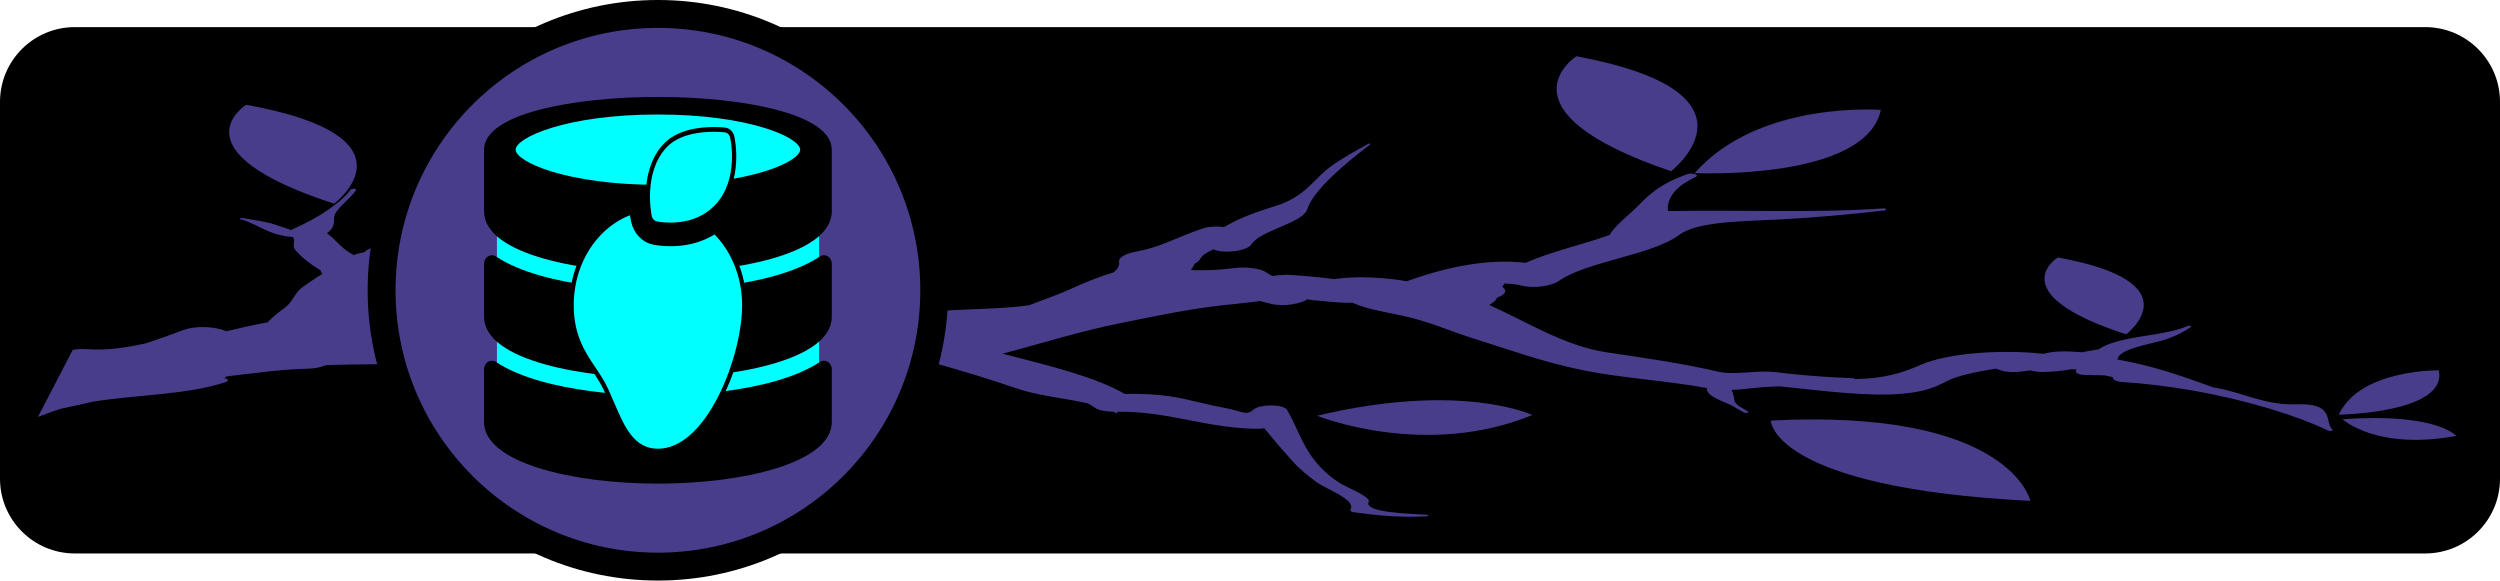
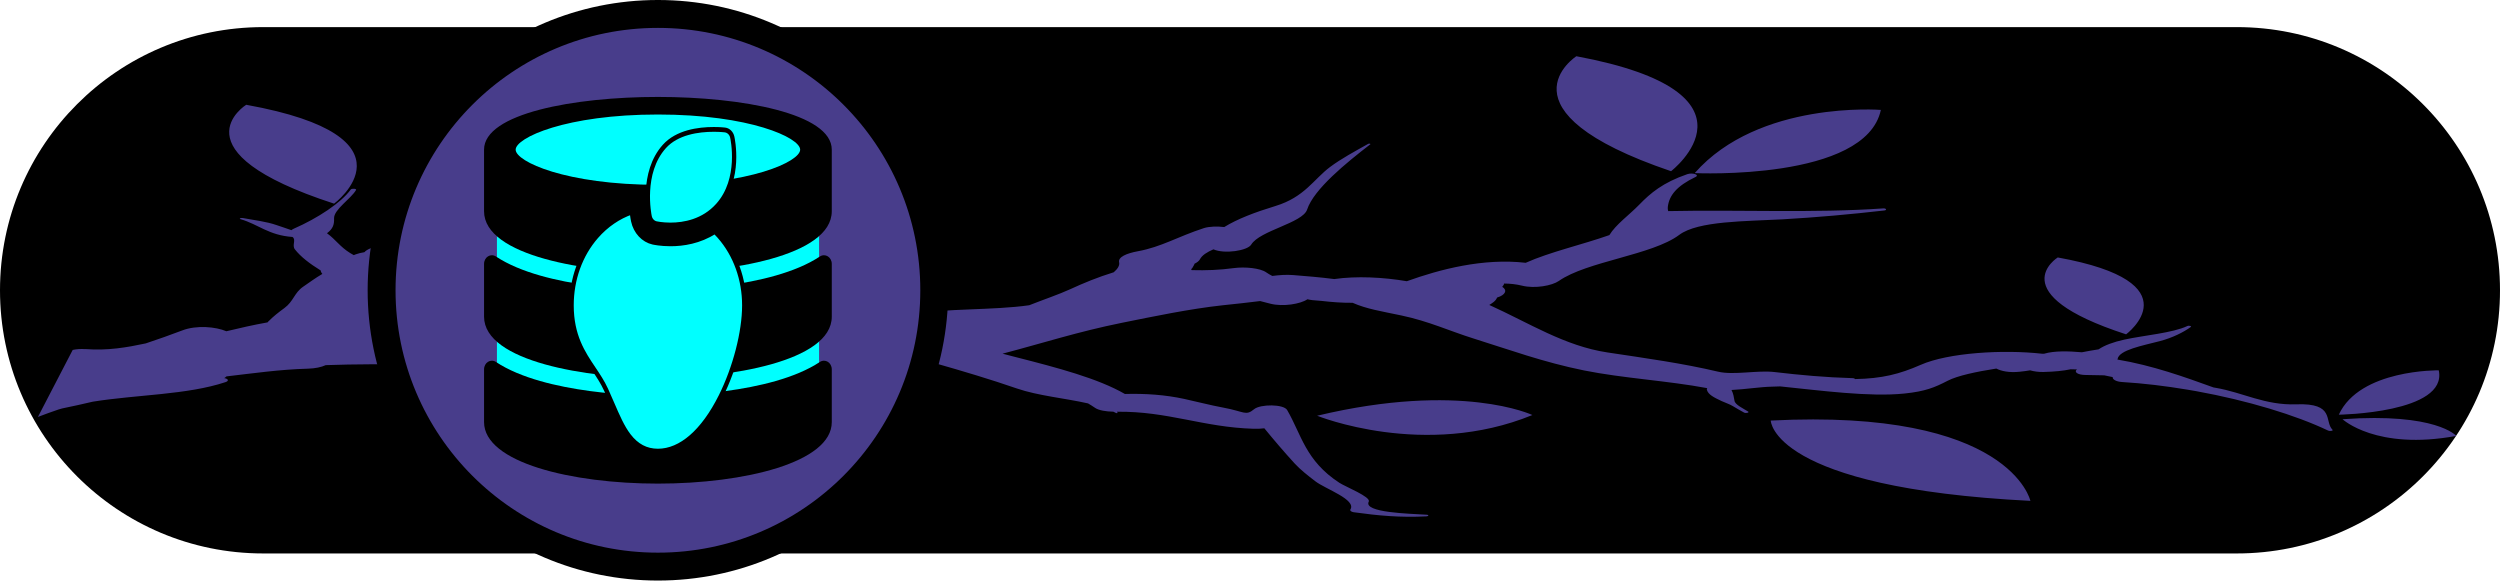
<svg xmlns="http://www.w3.org/2000/svg" width="368.93" height="85.674" version="1.1" viewBox="0 0 379.98 75.599">
-   <rect y="-2.2" width="379.98" height="80" ry="11.369" stroke-width=".908" />
+   <rect y="-2.2" width="379.98" height="80" ry="40" stroke-width=".908" />
  <path d="m323.15 44.496s10.618-7.89-10.389-11.686c0 0-8.794 5.459 10.389 11.686zm-90.239 12.264s-10.801-5.131-32.718 0.108c0 0 16.313 6.62 32.718-0.108zm-195.49-47.155s-11.31 7.021 13.359 15.027c0 0 13.648-10.149-13.359-15.027zm62.747 6.011s-11.993-0.194-15.193 6.742c0 0 16.593-0.23 15.193-6.742zm2.671 9.972s-3-3.559-17.288-2.54c0 0 5.117 4.781 17.288 2.54zm252.64 31.121s16.586-0.234 15.193-6.742c0 0-12.002-0.195-15.193 6.742zm17.856 3.225s-3-3.559-17.29-2.536c0.01 7.19e-4 5.127 4.782 17.29 2.536zm-133.74-57.708s-12.782 8.243 14.392 17.476c0 0 15.483-11.905-14.392-17.476zm17.984 17.765c-2e-3 0.004 26.005 1.213 28.297-9.606 0 0-18.557-1.473-28.297 9.606zm51.026 49.817s-3.043-14.08-39.467-12.207c-2e-3 0.004 0.171 10.22 39.467 12.207zm-299.7-13.894c-1.04 0.333-2.096 0.754-3.141 1.135l5.286-10.184c0.535-0.114 1.176-0.174 1.919-0.12l0.005-0.011c3.376 0.265 6.318-0.248 9.179-0.861 1.903-0.64 3.795-1.295 5.534-1.966 2.181-0.844 5.121-0.565 6.718 0.12 2.021-0.482 4.101-0.967 6.261-1.349 0.03-0.038 0.07-0.08 0.108-0.117l-0.018-0.002c0.041-0.041 0.086-0.075 0.125-0.112 0.662-0.67 1.44-1.287 2.341-1.942 1.396-1.02 1.498-2.316 2.844-3.24 0.931-0.638 1.857-1.321 2.927-1.952-0.151-0.167-0.233-0.341-0.245-0.519l-0.035-0.025c-1.643-1.018-2.981-2.035-3.889-3.184-0.489-0.616 0.236-1.482-0.372-1.889-3.652-0.265-5.144-1.905-7.899-2.706-0.256-0.076 0.032-0.227 0.31-0.176 1.842 0.341 3.644 0.538 5.197 1.086 0.766 0.268 1.53 0.502 2.232 0.764 0.097-0.078 0.206-0.158 0.365-0.227 3.634-1.589 7.197-3.939 8.649-5.948 0.142-0.2 0.931-0.142 0.814 0.064-0.772 1.34-3.395 2.982-3.345 4.316 0.038 0.918-0.154 1.581-1.078 2.26 1.355 0.984 1.971 2.055 3.53 3.015 0.173 0.106 0.358 0.21 0.542 0.313 0.099-0.044 0.207-0.087 0.312-0.124 0.398-0.143 0.843-0.249 1.31-0.323 0.749-0.893 3.548-1.259 5.564-1.656 0.933-0.182 2.112-0.197 3.052-0.045 0.45-0.005 0.901 0.008 1.358 0.044 0.908-0.336 1.876-0.642 2.811-0.957-0.323-0.185-0.401-0.42 0.026-0.691 0.685-0.439 1.487-0.828 2.398-1.171 0.327-0.189 0.663-0.378 1.006-0.562 0.222-0.464 0.403-0.924 0.716-1.27 0.3-0.34 0.98-0.438 1.651-0.393 0.663-0.433 1.366-0.852 2.146-1.254 0.079-0.372-0.07-0.728 0.169-1.187 0.497-0.958 2.219-1.522 2.29-2.595 0.01-0.221 0.58-0.366 1.052-0.34 0.641-0.794 1.373-1.581 1.974-2.372 0.151-0.199 0.874-0.142 0.814 0.064-0.378 1.297-0.415 2.635-1.024 3.917-0.324 0.678-0.342 1.522-1.109 2.173 0.211 0.328 0.361 0.662 0.083 1.014-1.103 1.391-3.605 2.488-5.528 3.715-0.085 0.164-0.168 0.324-0.262 0.487-0.19 0.348-0.92 0.635-1.67 0.906-0.11 0.047-0.226 0.086-0.348 0.121-0.396 0.139-0.779 0.272-1.078 0.408-1.328 0.596-2.075 1.704-3.777 2.141l-0.042 0.008c-0.056 0.144-0.19 0.293-0.46 0.445-1.237 0.714-2.423 1.384-3.898 2.006-0.293 0.692-0.684 1.391-1.161 2.091 0.003 0.067-0.005 0.137-0.023 0.209l0.262 0.009c1.55 0.04 2.656 0.349 3.071 0.797 1.497-0.627 2.982-1.251 4.324-1.928 0.13-0.068 0.386 8e-3 0.302 0.079-1.101 0.966-2.692 1.793-4.537 2.541-0.042 0.082-0.087 0.167-0.171 0.257-0.438 0.477 0.917 0.857 3.004 1.147 0.238 1.7e-4 0.46-0.005 0.701 0.007 1.129 0.063 2.262 0.118 3.388 0.17 0.165-0.005 0.32-0.012 0.491-0.009 6.54 0.095 13.021 0.341 19.529-0.033 1.472-0.084 3.165 0.304 4.374 0.636 0.22-0.094 0.552-0.201 1.008-0.328 1.831-0.501 4.263-0.232 5.508 0.433l0.161 0.057c2.387-0.031 4.769-0.033 7.139 5e-3 2.247-0.201 4.33-0.471 5.132-0.604 4.767-0.8 5.841-1.182 11.457-0.589 2.891 0.301 5.405 0.943 8.136 1.387 0.79 0.129 1.625 0.209 2.466 0.275 0.183-0.041 0.35-0.087 0.559-0.123 5.353-0.939 12.463-0.584 18.008-1.379 2.133-0.844 4.485-1.633 6.248-2.443 1.978-0.912 4.151-1.815 6.599-2.568 0.603-0.519 0.928-1.035 0.816-1.518-0.185-0.8 1.136-1.363 2.862-1.679 3.6-0.662 6.011-2.206 10.034-3.517 0.788-0.253 2.044-0.288 3.082-0.158 1.988-1.226 4.627-2.237 7.795-3.203 4.413-1.346 5.802-4.06 8.282-5.921 1.679-1.254 3.755-2.372 5.823-3.532 0.121-0.068 0.395 0.009 0.302 0.079-3.618 2.787-8.579 6.806-9.603 9.915-0.674 2.051-7.197 3.187-8.499 5.33-0.565 0.923-4.027 1.466-5.744 0.719-0.958 0.414-1.727 0.887-2.058 1.524-0.127 0.246-0.427 0.474-0.823 0.669-0.01 0.073-0.035 0.142-0.081 0.212-0.072 0.102-0.405 0.835-0.436 0.473 1e-3 0.071 0.023 0.139 0.043 0.211l0.058 0.071c2.187 0.061 4.236-0.016 6.397-0.309 1.691-0.23 4.035 0.006 4.928 0.65 0.286 0.2 0.595 0.376 0.918 0.543 1.072-0.138 2.13-0.214 3.155-0.134 1.912 0.15 4.132 0.332 6.265 0.607 3.385-0.486 7.45-0.282 11.028 0.329 5.011-1.803 11.621-3.547 18.07-2.8 3.651-1.64 8.646-2.77 12.717-4.21 0.983-1.619 3.011-3.05 4.525-4.609 1.738-1.79 3.593-3.363 7.319-4.652 0.788-0.271 1.938 0.1 1.243 0.431-2.855 1.372-4.008 2.804-4.207 4.563-0.03 0.205 5e-3 0.412 0.06 0.62 10.798-0.237 22.071 0.334 32.685-0.411 0.463-0.03 0.605 0.266 0.16 0.316-5.062 0.58-10.267 1.049-15.497 1.346-5.493 0.309-12.804 0.213-15.674 2.366-4.088 3.069-14.032 4.01-18.299 7.002-1.005 0.706-3.625 1.204-5.588 0.713-0.894-0.222-1.816-0.317-2.737-0.322 2e-3 0.052-5e-3 0.103-0.034 0.157-0.061 0.117-0.148 0.229-0.243 0.34 0.812 0.49 0.53 1.235-0.78 1.632-0.094 0.219-0.205 0.414-0.505 0.661-0.2 0.166-0.439 0.314-0.68 0.465 6.053 2.739 11.473 6.24 17.947 7.215 5.899 0.889 11.471 1.657 16.831 2.926 2.382 0.565 5.978-0.253 8.57 0.055 3.886 0.457 7.803 0.817 11.85 0.927 0.236 0.004 0.346 0.068 0.393 0.142 4.086-0.075 6.758-0.747 9.991-2.168 4.183-1.839 12.496-2.353 18.453-1.684 0.106-0.003 0.203-0.006 0.308-0.005 1.522-0.455 3.711-0.398 5.731-0.217 0.817-0.162 1.667-0.314 2.536-0.445 0.898-0.611 2.246-1.117 3.932-1.484 3.069-0.666 7.307-0.997 9.563-2.061 0.229-0.112 0.696 0.017 0.527 0.141-1.086 0.789-2.779 1.649-4.707 2.153-2.61 0.68-6.232 1.348-6.429 2.736l-0.034 0.064c5.378 0.904 10.187 2.645 14.615 4.242 0.157 0.027 0.28 0.048 0.349 0.061 4.095 0.696 7.483 2.681 12.251 2.504 5.923-0.22 4.202 2.583 5.486 3.869 0.164 0.161-0.404 0.246-0.656 0.126-4.898-2.341-12.223-4.576-20.056-5.995-0.459-0.069-0.911-0.153-1.365-0.233-3.285-0.551-6.635-0.958-9.931-1.158-0.877-0.054-1.481-0.413-1.393-0.747l-1.289-0.268c-0.93-0.025-1.869-0.05-2.8-0.053-1.247-0.002-1.852-0.449-1.352-0.843-0.328-0.011-0.639-0.017-0.959-0.024-1.121 0.234-2.4 0.367-4.155 0.411-0.676 0.017-1.415-0.081-2.012-0.251-0.42 0.074-0.912 0.143-1.597 0.215-1.542 0.164-2.791-0.09-3.529-0.485-3.037 0.476-5.903 1.081-7.401 1.856-1.978 1.023-3.378 1.609-6.568 1.94-5.304 0.55-12.804-0.465-18.892-1.084-0.416 0.012-0.826 0.032-1.23 0.04-1.818 0.035-4.088 0.409-6.166 0.505 0.283 0.537 0.366 1.092 0.457 1.633 0.089 0.6 1.272 1.145 2.072 1.641 0.252 0.157-0.342 0.31-0.616 0.159-0.582-0.327-1.176-0.652-1.716-0.987-0.467-0.292-1.125-0.492-1.684-0.755-1.178-0.556-2.075-0.993-2.258-1.741-0.023-0.083 0.016-0.158 0.062-0.229-5.949-1.123-12.872-1.508-18.741-2.695-6.161-1.247-11.402-3.167-16.792-4.854-3.637-1.138-6.799-2.624-10.954-3.498-3.081-0.65-5.264-0.977-7.417-1.927-1.534 0.02-3.128-0.101-4.718-0.285-0.461-0.029-0.928-0.065-1.405-0.118-0.269-0.032-0.512-0.077-0.741-0.132-1.062 0.724-3.696 1.158-5.601 0.682-0.565-0.141-1.084-0.278-1.587-0.41-1.806 0.232-3.667 0.423-5.683 0.639-4.993 0.538-10.708 1.734-15.346 2.67-6.606 1.333-12.098 3.11-18.127 4.689 0.729 0.191 1.459 0.381 2.174 0.563 6.105 1.558 12.325 3.187 16.425 5.562 3.131-0.087 6.134 0.126 9.01 0.749 1.986 0.43 3.917 0.949 5.958 1.327 3.241 0.599 3.369 1.306 4.68 0.231 0.946-0.778 4.483-0.785 5.015 0.135 2.17 3.727 2.766 7.678 7.921 11.047 0.938 0.615 4.85 2.159 4.48 2.871-0.87 1.677 6.164 1.829 8.803 1.992 0.379 0.023 0.308 0.232-0.043 0.249-3.999 0.201-7.287-0.106-11.054-0.628-0.381-0.056-0.597-0.262-0.503-0.406 0.982-1.508-3.79-3.12-5.314-4.292-1.158-0.887-2.296-1.777-3.159-2.719-1.615-1.768-3.137-3.551-4.598-5.34-0.498 0.061-1.036 0.089-1.637 0.071-7.656-0.22-13.006-2.682-20.777-2.588 0.033 0.047 0.076 0.091 0.107 0.142 0.045 0.059-0.147 0.1-0.244 0.048-0.135-0.07-0.265-0.132-0.402-0.198-1.071-0.01-2.229-0.201-2.76-0.572-0.343-0.238-0.703-0.463-1.082-0.685-3.494-0.789-7.63-1.17-10.811-2.268-4.006-1.382-8.217-2.642-12.541-3.871l-0.241-0.067c-2.952-0.091-5.725-0.253-8.497-0.564-1.808 0.18-3.908-0.011-5.576-0.779l-0.113-0.057c-1.048-0.182-2.12-0.374-3.201-0.585-9.288 0.797-18.588 0.57-28.075-0.087-5.611 1.178-14.241 1.293-19.663 1.797-8.965 0.833-18.062 0.326-27.15 0.664-0.662 0.304-1.586 0.505-2.697 0.536-4.299 0.118-8.296 0.7-12.389 1.175-0.096 0.093-0.208 0.18-0.345 0.262 0.596 0.08 0.787 0.41 0.209 0.605-5.827 1.943-13.469 1.898-20.18 2.975-1.51 0.359-3.068 0.7-4.656 1.027-0.18 0.053-0.365 0.097-0.537 0.154zm171.9-21.797 0.031-0.024z" fill="#483d8b" stroke-width="5.822" />
  <circle cx="100" cy="37.799" r="42" fill="#483d8b" stroke="#000" stroke-width="4.24" />
  <g transform="matrix(2.9734 0 0 3.4338 45.267 -22.794)">
    <rect x="10.178" y="14.25" width="16.467" height="7.945" fill="#0ff" />
    <ellipse transform="matrix(.87405 0 0 .87405 2.7277 2.229)" cx="18.056" cy="10.338" rx="9.043" ry="2.143" fill="#0ff" />
    <g transform="matrix(.037872 0 0 .036469 9.5192 9.0879)">
      <path d="m234.67 0c-113.02 0-234.67 20.031-234.67 64v74.667c0 54.781 140.33 74.667 234.67 74.667s234.67-19.885 234.67-74.667v-74.667c-1e-3 -43.969-121.65-64-234.67-64zm0 106.67c-124.23 0-192-28.188-192-42.667s67.771-42.667 192-42.667 192 28.187 192 42.667c0 14.479-67.771 42.667-192 42.667z" />
      <path d="m453.21 321.71c-66.253 39.454-199.01 40.955-218.54 40.955s-152.29-1.502-218.54-40.955c-7.171-4.27-16.122 0.661-16.122 9.006v63.949c0 49.021 118.05 74.667 234.67 74.667s234.67-25.646 234.67-74.667v-63.949c-1e-3 -8.345-8.952-13.276-16.122-9.006z" />
      <path d="m453.21 193.71c-66.253 39.454-199.01 40.955-218.54 40.955s-152.29-1.502-218.54-40.955c-7.171-4.27-16.122 0.661-16.122 9.006v63.949c0 54.781 140.33 74.667 234.67 74.667s234.67-19.885 234.67-74.667v-63.949c-1e-3 -8.345-8.952-13.276-16.122-9.006z" />
    </g>
    <g transform="matrix(.019402 0 0 .018683 11.965 15.225)" fill="#0ff" stroke="#000" stroke-width="14.307">
      <g transform="matrix(1.4887,0,0,1.4887,-49.078,-251.56)" fill="#0ff" stroke="#000" stroke-width="7.615">
        <path d="m387.55 12.169c-1.522-6.081-6.666-10.574-12.896-11.266-0.332-0.038-8.258-0.903-19.774-0.903-27.512 0-65.012 4.698-87.426 27.077-41.959 41.9-26.717 108.88-26.049 111.71 1.35 5.705 5.899 10.101 11.646 11.255 0.427 0.086 10.626 2.1 25.095 2.1 23.995 0 57.967-5.361 83.543-30.904 42.05-41.993 26.542-106.35 25.861-109.06z" stroke-width="7.61" />
        <path d="m364.77 170.18c-2.586-2.66-5.257-5.209-8-7.651-27.105 15.739-56.4 19.606-78.627 19.606-17.156 0-29.646-2.414-31-2.687-17.188-3.451-30.9-16.704-34.936-33.769-0.403-1.706-1.516-6.756-2.472-14.154-23.495 7.42-44.882 20.53-62.505 38.655-28.385 29.195-44.017 68.22-44.017 109.89 0 48.621 20.642 76.261 38.854 100.65 8.239 11.033 16.023 21.455 22.243 33.703 3.792 7.465 7.281 14.742 10.656 21.78 9.741 20.313 18.153 37.858 29.558 51.325 13.947 16.471 30.787 24.477 51.482 24.477 40.465 0 79.929-30.918 111.12-87.06 25.307-45.548 41.658-102.41 41.658-144.87 1e-3 -41.665-15.631-80.69-44.015-109.89z" />
      </g>
    </g>
  </g>
</svg>
